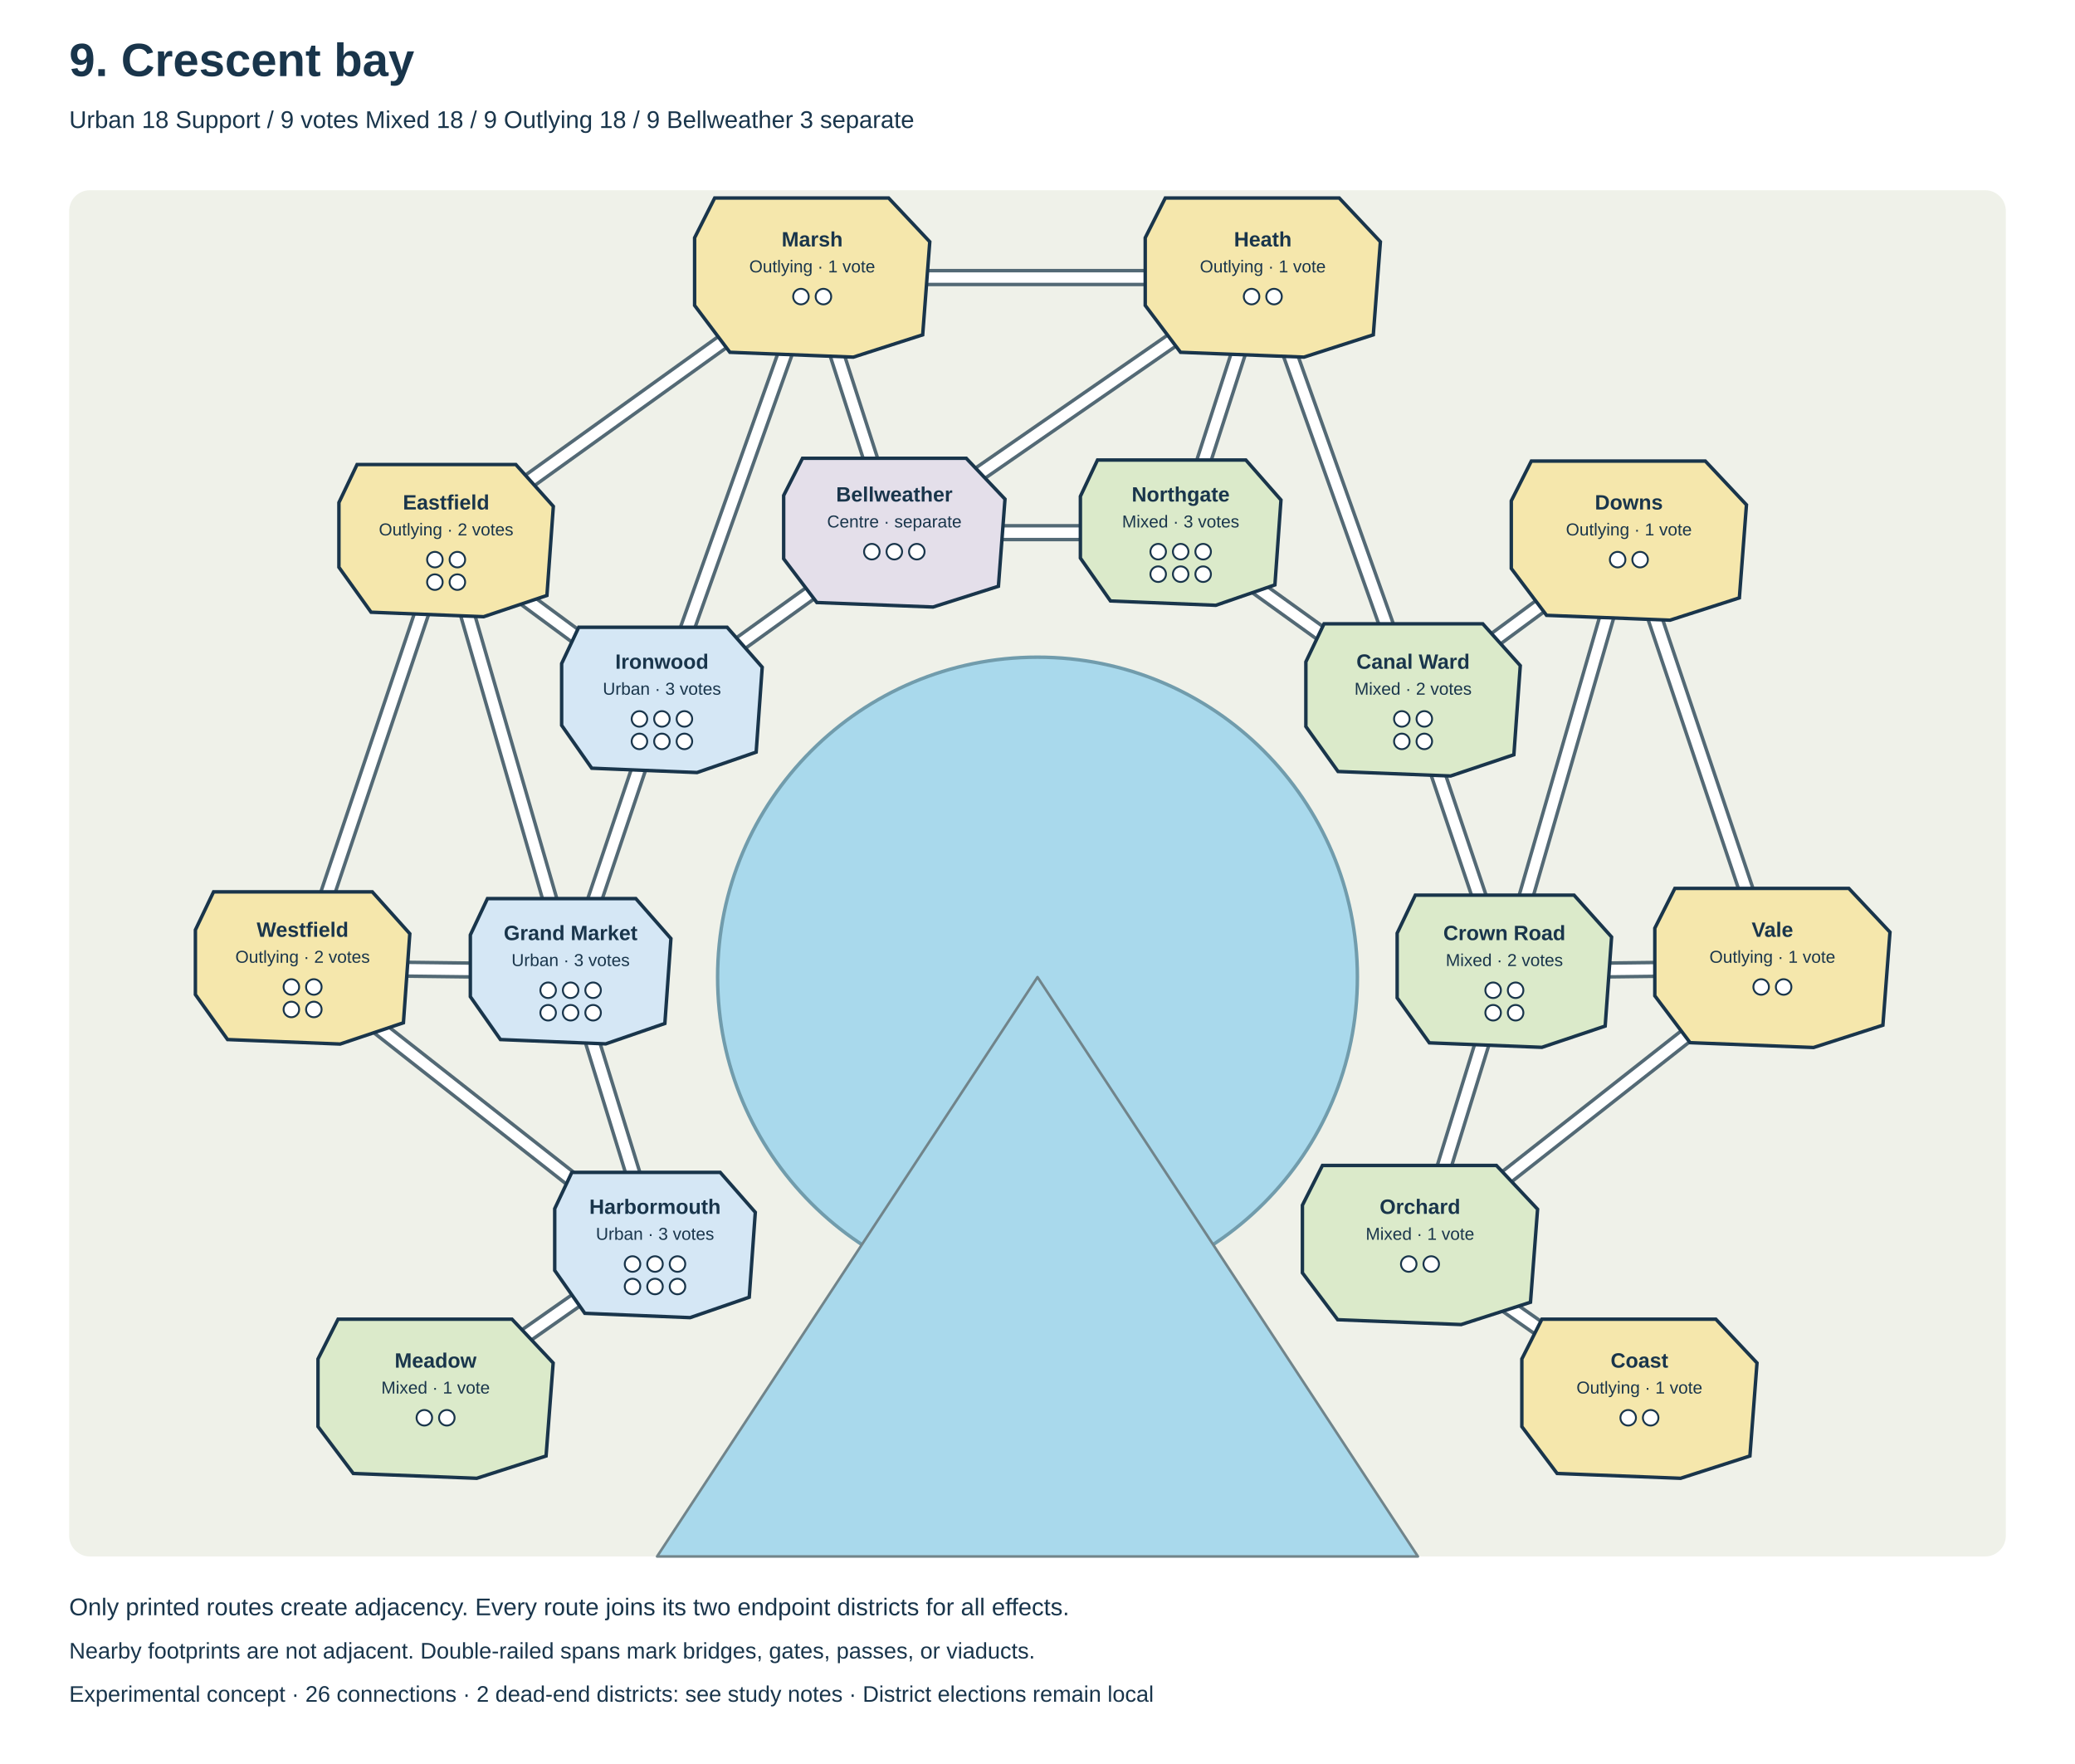
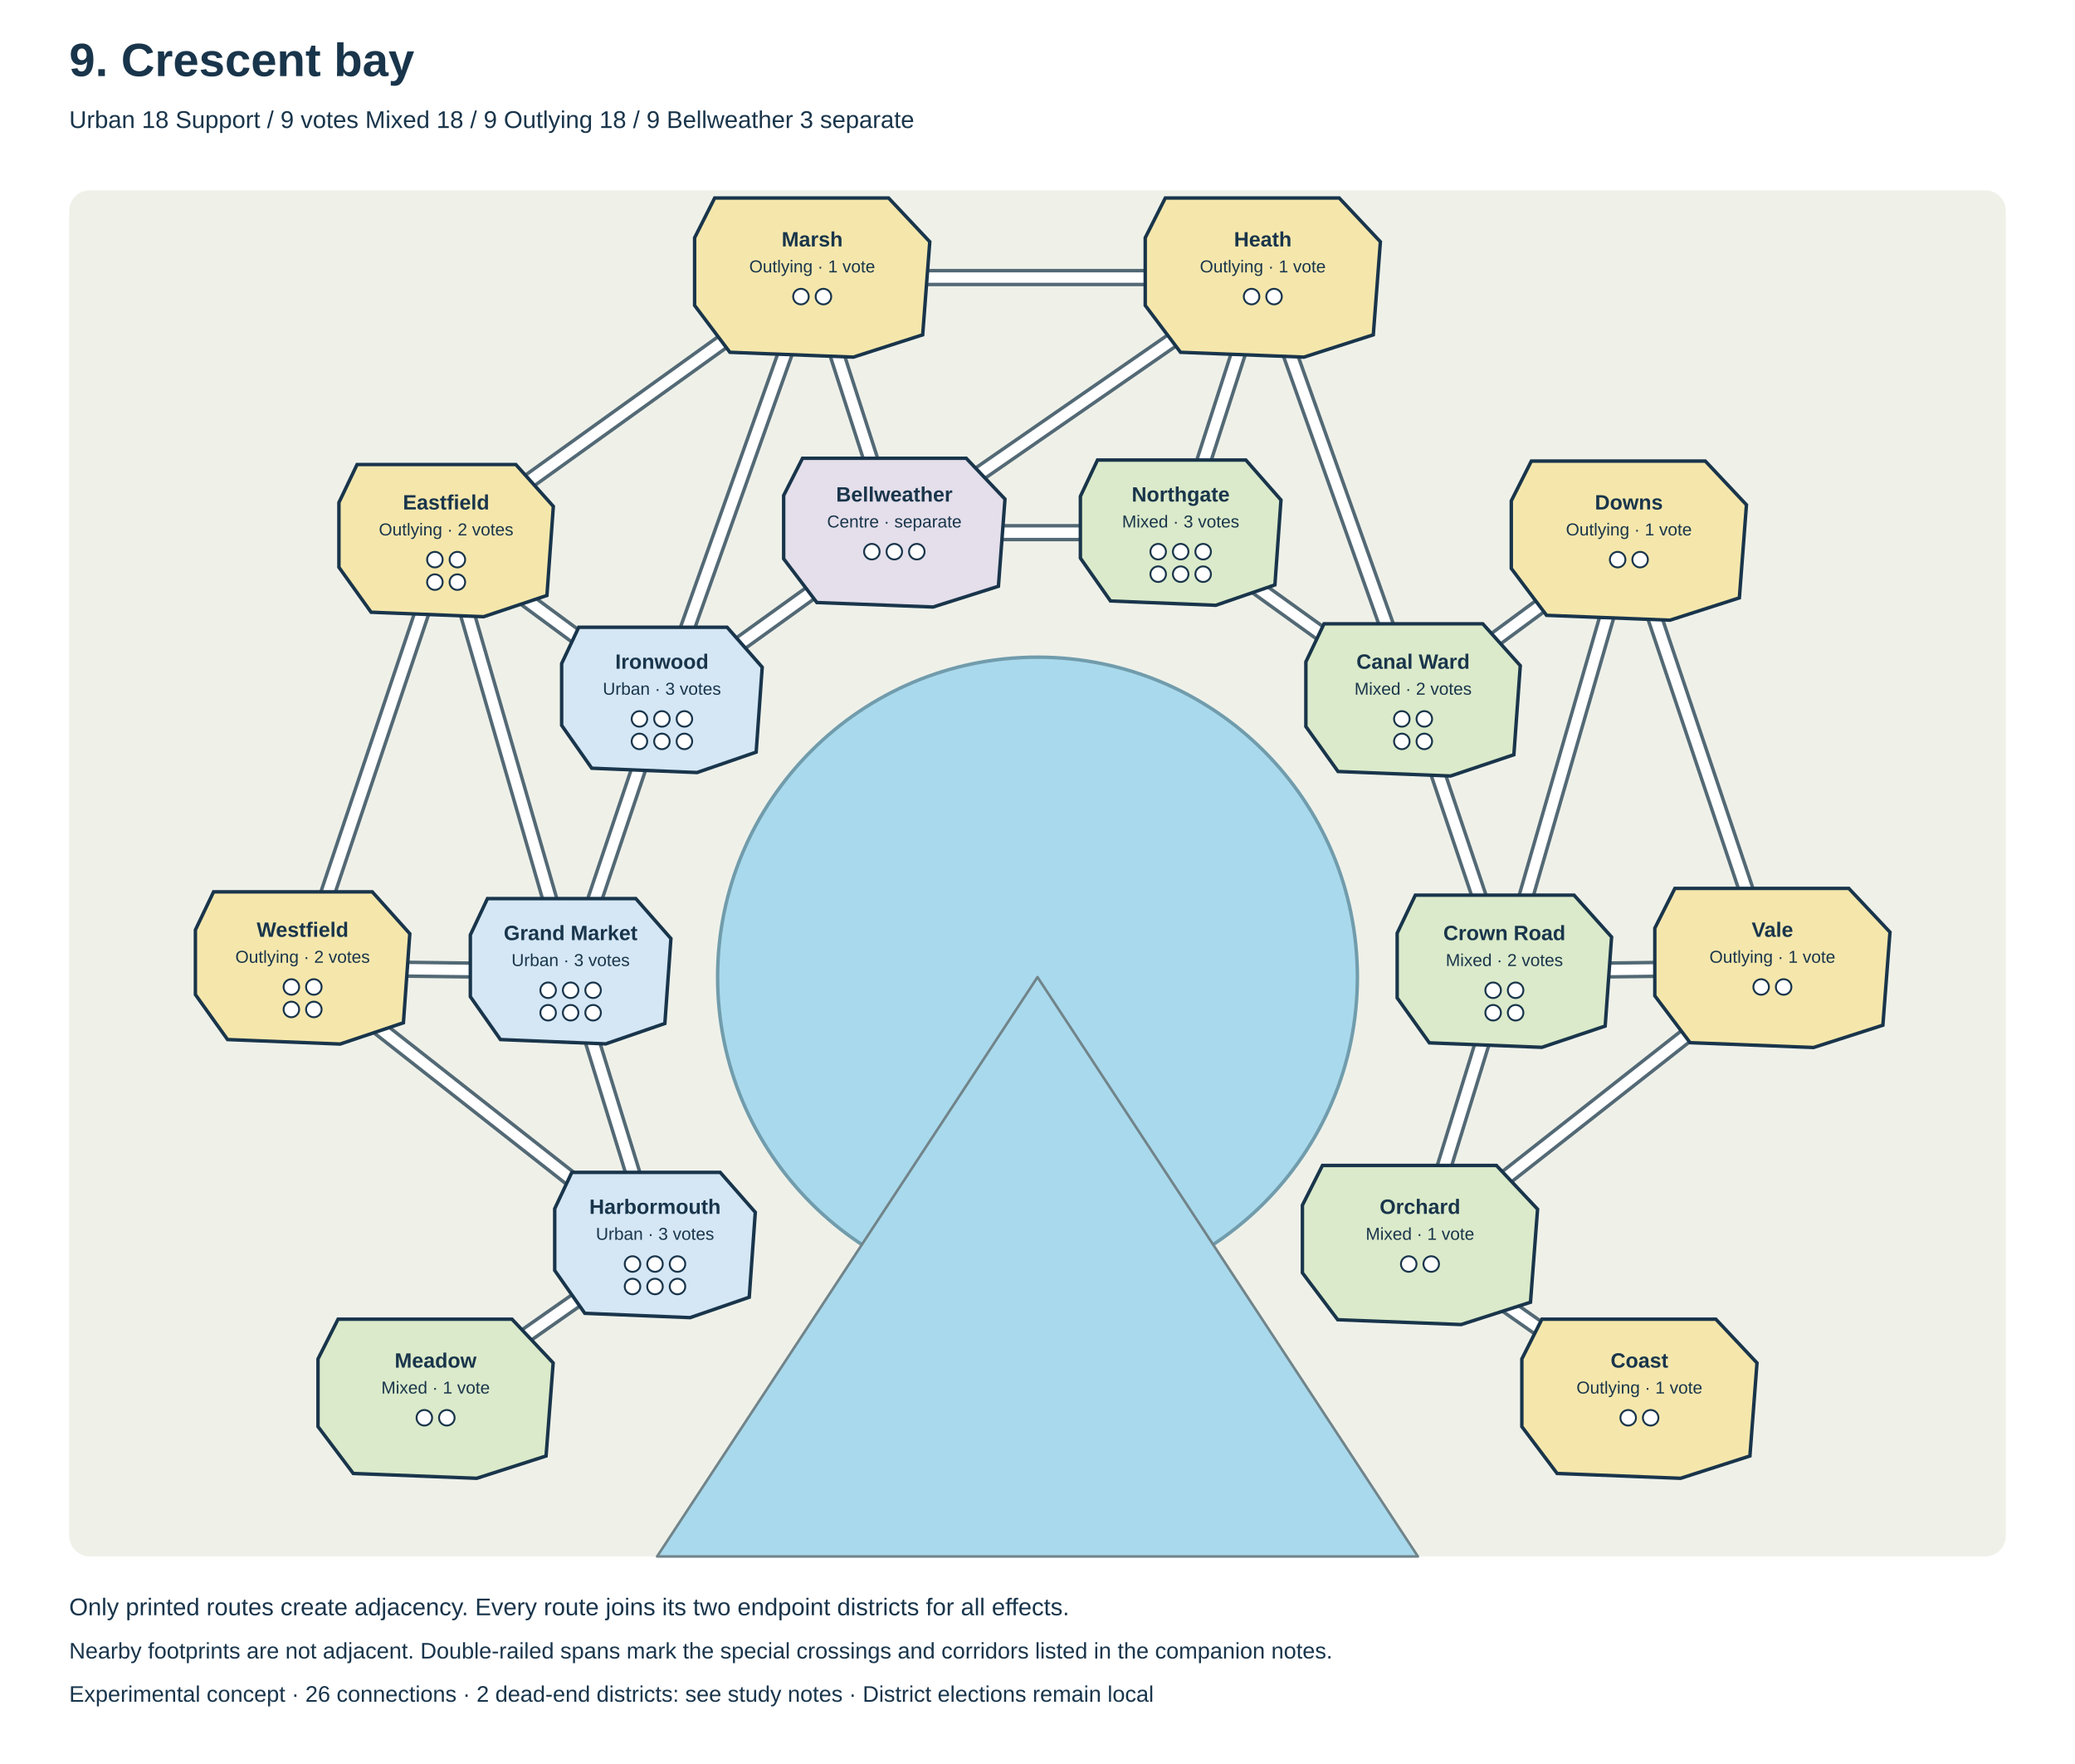
<svg xmlns="http://www.w3.org/2000/svg" viewBox="0 0 1200 1020" role="img" aria-labelledby="title desc">
  <style>text{font-family:Arial,sans-serif;fill:#19354b}.name{font-size:12px;font-weight:700}.detail{font-size:10px}.terrain{font-size:15px;font-style:italic;fill:#355564}</style>
  <rect width="1200" height="1020" fill="white" />
  <text x="40" y="44" font-size="27" font-weight="700">9. Crescent bay</text>
  <text x="40" y="74" font-size="14">Urban 18 Support / 9 votes     Mixed 18 / 9     Outlying 18 / 9     Bellweather 3 separate</text>
  <rect x="40" y="110" width="1120" height="790" rx="12" fill="#eff1e9" />
  <ellipse cx="600" cy="565" rx="185" ry="185" fill="#a9d9ec" stroke="#719cac" stroke-width="2" />
  <polygon points="600.0,565.0 820.0,900.0 380.0,900.0" fill="#a9d9ec" stroke="#71848a" stroke-width="1.5" stroke-linejoin="round" />
  <g data-route="G-O">
    <path d="M 821.2,719.9 L 948.1,808.8" fill="none" stroke="#536975" stroke-width="10" stroke-linecap="round" />
    <path d="M 821.2,719.9 L 948.1,808.8" fill="none" stroke="#ffffff" stroke-width="6" />
  </g>
  <g data-route="A-H">
    <path d="M 378.8,719.9 L 251.9,808.8" fill="none" stroke="#536975" stroke-width="10" stroke-linecap="round" />
    <path d="M 378.8,719.9 L 251.9,808.8" fill="none" stroke="#ffffff" stroke-width="6" />
  </g>
  <g data-route="D-L">
    <path d="M 682.8,308.0 L 730.3,160.5" fill="none" stroke="#536975" stroke-width="10" stroke-linecap="round" />
    <path d="M 682.8,308.0 L 730.3,160.5" fill="none" stroke="#ffffff" stroke-width="6" />
  </g>
  <g data-route="X-K">
    <path d="M 517.2,308.0 L 469.7,160.5" fill="none" stroke="#536975" stroke-width="10" stroke-linecap="round" />
    <path d="M 517.2,308.0 L 469.7,160.5" fill="none" stroke="#ffffff" stroke-width="6" />
  </g>
  <g data-route="B-I">
    <path d="M 330.0,561.6 L 175.0,559.7" fill="none" stroke="#536975" stroke-width="10" stroke-linecap="round" />
    <path d="M 330.0,561.6 L 175.0,559.7" fill="none" stroke="#ffffff" stroke-width="6" />
  </g>
  <g data-route="F-N">
    <path d="M 870.0,561.6 L 1025.0,559.7" fill="none" stroke="#536975" stroke-width="10" stroke-linecap="round" />
    <path d="M 870.0,561.6 L 1025.0,559.7" fill="none" stroke="#ffffff" stroke-width="6" />
  </g>
  <g data-route="E-M">
    <path d="M 817.2,404.7 L 942.0,312.6" fill="none" stroke="#536975" stroke-width="10" stroke-linecap="round" />
    <path d="M 817.2,404.7 L 942.0,312.6" fill="none" stroke="#ffffff" stroke-width="6" />
  </g>
  <g data-route="C-J">
    <path d="M 382.8,404.7 L 258.0,312.6" fill="none" stroke="#536975" stroke-width="10" stroke-linecap="round" />
    <path d="M 382.8,404.7 L 258.0,312.6" fill="none" stroke="#ffffff" stroke-width="6" />
  </g>
  <g data-route="B-C">
    <path d="M 330.0,561.6 L 382.8,404.7" fill="none" stroke="#536975" stroke-width="10" stroke-linecap="round" />
    <path d="M 330.0,561.6 L 382.8,404.7" fill="none" stroke="#ffffff" stroke-width="6" />
  </g>
  <g data-route="E-F">
    <path d="M 817.2,404.7 L 870.0,561.6" fill="none" stroke="#536975" stroke-width="10" stroke-linecap="round" />
    <path d="M 817.2,404.7 L 870.0,561.6" fill="none" stroke="#ffffff" stroke-width="6" />
  </g>
  <g data-route="C-X">
    <path d="M 382.8,404.7 L 517.2,308.0" fill="none" stroke="#536975" stroke-width="10" stroke-linecap="round" />
    <path d="M 382.8,404.7 L 517.2,308.0" fill="none" stroke="#ffffff" stroke-width="6" />
  </g>
  <g data-route="D-E">
    <path d="M 682.8,308.0 L 817.2,404.7" fill="none" stroke="#536975" stroke-width="10" stroke-linecap="round" />
    <path d="M 682.8,308.0 L 817.2,404.7" fill="none" stroke="#ffffff" stroke-width="6" />
  </g>
  <g data-route="X-D">
    <path d="M 517.2,308.0 L 682.8,308.0" fill="none" stroke="#536975" stroke-width="10" stroke-linecap="round" />
    <path d="M 517.2,308.0 L 682.8,308.0" fill="none" stroke="#ffffff" stroke-width="6" />
  </g>
  <g data-route="F-G">
    <path d="M 870.0,561.6 L 821.2,719.9" fill="none" stroke="#536975" stroke-width="10" stroke-linecap="round" />
    <path d="M 870.0,561.6 L 821.2,719.9" fill="none" stroke="#ffffff" stroke-width="6" />
  </g>
  <g data-route="A-B">
    <path d="M 378.8,719.9 L 330.0,561.6" fill="none" stroke="#536975" stroke-width="10" stroke-linecap="round" />
    <path d="M 378.8,719.9 L 330.0,561.6" fill="none" stroke="#ffffff" stroke-width="6" />
  </g>
  <g data-route="X-L">
    <path d="M 517.2,308.0 L 730.3,160.5" fill="none" stroke="#536975" stroke-width="10" stroke-linecap="round" />
    <path d="M 517.2,308.0 L 730.3,160.5" fill="none" stroke="#ffffff" stroke-width="6" />
  </g>
  <g data-route="B-J">
    <path d="M 330.0,561.6 L 258.0,312.6" fill="none" stroke="#536975" stroke-width="10" stroke-linecap="round" />
    <path d="M 330.0,561.6 L 258.0,312.6" fill="none" stroke="#ffffff" stroke-width="6" />
  </g>
  <g data-route="F-M">
    <path d="M 870.0,561.6 L 942.0,312.6" fill="none" stroke="#536975" stroke-width="10" stroke-linecap="round" />
    <path d="M 870.0,561.6 L 942.0,312.6" fill="none" stroke="#ffffff" stroke-width="6" />
  </g>
  <g data-route="C-K">
    <path d="M 382.8,404.7 L 469.7,160.5" fill="none" stroke="#536975" stroke-width="10" stroke-linecap="round" />
    <path d="M 382.8,404.7 L 469.7,160.5" fill="none" stroke="#ffffff" stroke-width="6" />
  </g>
  <g data-route="E-L">
    <path d="M 817.2,404.7 L 730.3,160.5" fill="none" stroke="#536975" stroke-width="10" stroke-linecap="round" />
    <path d="M 817.2,404.7 L 730.3,160.5" fill="none" stroke="#ffffff" stroke-width="6" />
  </g>
  <g data-route="A-I">
    <path d="M 378.8,719.9 L 175.0,559.7" fill="none" stroke="#536975" stroke-width="10" stroke-linecap="round" />
    <path d="M 378.8,719.9 L 175.0,559.7" fill="none" stroke="#ffffff" stroke-width="6" />
  </g>
  <g data-route="G-N">
    <path d="M 821.2,719.9 L 1025.0,559.7" fill="none" stroke="#536975" stroke-width="10" stroke-linecap="round" />
    <path d="M 821.2,719.9 L 1025.0,559.7" fill="none" stroke="#ffffff" stroke-width="6" />
  </g>
  <g data-route="K-L">
    <path d="M 469.7,160.5 L 730.3,160.5" fill="none" stroke="#536975" stroke-width="10" stroke-linecap="round" />
    <path d="M 469.7,160.5 L 730.3,160.5" fill="none" stroke="#ffffff" stroke-width="6" />
  </g>
  <g data-route="I-J">
    <path d="M 175.0,559.7 L 258.0,312.6" fill="none" stroke="#536975" stroke-width="10" stroke-linecap="round" />
    <path d="M 175.0,559.7 L 258.0,312.6" fill="none" stroke="#ffffff" stroke-width="6" />
  </g>
  <g data-route="M-N">
    <path d="M 942.0,312.6 L 1025.0,559.7" fill="none" stroke="#536975" stroke-width="10" stroke-linecap="round" />
    <path d="M 942.0,312.6 L 1025.0,559.7" fill="none" stroke="#ffffff" stroke-width="6" />
  </g>
  <g data-route="J-K">
    <path d="M 258.0,312.6 L 469.7,160.5" fill="none" stroke="#536975" stroke-width="10" stroke-linecap="round" />
    <path d="M 258.0,312.6 L 469.7,160.5" fill="none" stroke="#ffffff" stroke-width="6" />
  </g>
  <g data-district="A">
    <polygon points="330.7,677.9 416.5,677.9 436.8,701.0 433.3,750.1 399.1,761.9 338.2,759.4 320.8,734.6 320.8,698.9" fill="#d5e7f5" stroke="#19354b" stroke-width="2" />
    <text class="name" x="378.8" y="701.9" text-anchor="middle">Harbormouth</text>
    <text class="detail" x="378.8" y="716.9" text-anchor="middle">Urban · 3 votes</text>
    <circle cx="365.8" cy="730.9" r="4.5" fill="white" stroke="#19354b" stroke-width="1.1" />
    <circle cx="378.8" cy="730.9" r="4.5" fill="white" stroke="#19354b" stroke-width="1.1" />
    <circle cx="391.8" cy="730.9" r="4.5" fill="white" stroke="#19354b" stroke-width="1.1" />
    <circle cx="365.8" cy="743.9" r="4.5" fill="white" stroke="#19354b" stroke-width="1.1" />
    <circle cx="378.8" cy="743.9" r="4.5" fill="white" stroke="#19354b" stroke-width="1.1" />
    <circle cx="391.8" cy="743.9" r="4.5" fill="white" stroke="#19354b" stroke-width="1.1" />
  </g>
  <g data-district="B">
    <polygon points="281.9,519.6 367.7,519.6 388.0,542.7 384.5,591.8 350.3,603.6 289.4,601.1 272.0,576.3 272.0,540.6" fill="#d5e7f5" stroke="#19354b" stroke-width="2" />
    <text class="name" x="330.0" y="543.6" text-anchor="middle">Grand Market</text>
    <text class="detail" x="330.0" y="558.6" text-anchor="middle">Urban · 3 votes</text>
    <circle cx="317.0" cy="572.6" r="4.5" fill="white" stroke="#19354b" stroke-width="1.1" />
    <circle cx="330.0" cy="572.6" r="4.5" fill="white" stroke="#19354b" stroke-width="1.1" />
    <circle cx="343.0" cy="572.6" r="4.5" fill="white" stroke="#19354b" stroke-width="1.1" />
    <circle cx="317.0" cy="585.6" r="4.5" fill="white" stroke="#19354b" stroke-width="1.1" />
    <circle cx="330.0" cy="585.6" r="4.5" fill="white" stroke="#19354b" stroke-width="1.1" />
    <circle cx="343.0" cy="585.6" r="4.5" fill="white" stroke="#19354b" stroke-width="1.1" />
  </g>
  <g data-district="C">
    <polygon points="334.7,362.7 420.5,362.7 440.8,385.8 437.3,434.9 403.1,446.7 342.2,444.2 324.8,419.4 324.8,383.7" fill="#d5e7f5" stroke="#19354b" stroke-width="2" />
    <text class="name" x="382.8" y="386.7" text-anchor="middle">Ironwood</text>
    <text class="detail" x="382.8" y="401.7" text-anchor="middle">Urban · 3 votes</text>
    <circle cx="369.8" cy="415.7" r="4.5" fill="white" stroke="#19354b" stroke-width="1.1" />
    <circle cx="382.8" cy="415.7" r="4.5" fill="white" stroke="#19354b" stroke-width="1.1" />
    <circle cx="395.8" cy="415.7" r="4.5" fill="white" stroke="#19354b" stroke-width="1.1" />
    <circle cx="369.8" cy="428.7" r="4.5" fill="white" stroke="#19354b" stroke-width="1.1" />
    <circle cx="382.8" cy="428.7" r="4.5" fill="white" stroke="#19354b" stroke-width="1.1" />
    <circle cx="395.8" cy="428.7" r="4.5" fill="white" stroke="#19354b" stroke-width="1.1" />
  </g>
  <g data-district="X">
    <polygon points="464.1,265.0 558.8,265.0 581.2,288.6 577.4,339.0 539.6,351.0 472.4,348.4 453.2,323.1 453.2,286.5" fill="#e4dfea" stroke="#19354b" stroke-width="2" />
    <text class="name" x="517.2" y="290.0" text-anchor="middle">Bellweather</text>
    <text class="detail" x="517.2" y="305.0" text-anchor="middle">Centre · separate</text>
    <circle cx="504.2" cy="319.0" r="4.5" fill="white" stroke="#19354b" stroke-width="1.1" />
    <circle cx="517.2" cy="319.0" r="4.5" fill="white" stroke="#19354b" stroke-width="1.1" />
    <circle cx="530.2" cy="319.0" r="4.5" fill="white" stroke="#19354b" stroke-width="1.1" />
  </g>
  <g data-district="D">
    <polygon points="634.7,266.0 720.5,266.0 740.8,289.1 737.3,338.2 703.1,350.0 642.2,347.5 624.8,322.7 624.8,287.0" fill="#dbeaca" stroke="#19354b" stroke-width="2" />
    <text class="name" x="682.8" y="290.0" text-anchor="middle">Northgate</text>
    <text class="detail" x="682.8" y="305.0" text-anchor="middle">Mixed · 3 votes</text>
    <circle cx="669.8" cy="319.0" r="4.5" fill="white" stroke="#19354b" stroke-width="1.1" />
    <circle cx="682.8" cy="319.0" r="4.5" fill="white" stroke="#19354b" stroke-width="1.1" />
    <circle cx="695.8" cy="319.0" r="4.5" fill="white" stroke="#19354b" stroke-width="1.1" />
    <circle cx="669.8" cy="332.0" r="4.5" fill="white" stroke="#19354b" stroke-width="1.1" />
    <circle cx="682.8" cy="332.0" r="4.5" fill="white" stroke="#19354b" stroke-width="1.1" />
    <circle cx="695.8" cy="332.0" r="4.5" fill="white" stroke="#19354b" stroke-width="1.1" />
  </g>
  <g data-district="E">
    <polygon points="765.7,360.7 857.5,360.7 879.2,384.9 875.5,436.4 838.9,448.7 773.8,446.1 755.2,420.1 755.2,382.7" fill="#dbeaca" stroke="#19354b" stroke-width="2" />
    <text class="name" x="817.2" y="386.7" text-anchor="middle">Canal Ward</text>
    <text class="detail" x="817.2" y="401.7" text-anchor="middle">Mixed · 2 votes</text>
    <circle cx="810.7" cy="415.7" r="4.5" fill="white" stroke="#19354b" stroke-width="1.1" />
    <circle cx="823.7" cy="415.7" r="4.5" fill="white" stroke="#19354b" stroke-width="1.1" />
    <circle cx="810.7" cy="428.7" r="4.5" fill="white" stroke="#19354b" stroke-width="1.1" />
    <circle cx="823.7" cy="428.7" r="4.5" fill="white" stroke="#19354b" stroke-width="1.1" />
  </g>
  <g data-district="F">
    <polygon points="818.5,517.6 910.3,517.6 932.0,541.8 928.3,593.3 891.7,605.6 826.6,603.0 808.0,577.0 808.0,539.6" fill="#dbeaca" stroke="#19354b" stroke-width="2" />
    <text class="name" x="870.0" y="543.6" text-anchor="middle">Crown Road</text>
    <text class="detail" x="870.0" y="558.6" text-anchor="middle">Mixed · 2 votes</text>
    <circle cx="863.5" cy="572.6" r="4.5" fill="white" stroke="#19354b" stroke-width="1.1" />
    <circle cx="876.5" cy="572.6" r="4.5" fill="white" stroke="#19354b" stroke-width="1.1" />
    <circle cx="863.5" cy="585.6" r="4.5" fill="white" stroke="#19354b" stroke-width="1.1" />
    <circle cx="876.5" cy="585.6" r="4.5" fill="white" stroke="#19354b" stroke-width="1.1" />
  </g>
  <g data-district="G">
    <polygon points="764.8,673.9 865.4,673.9 889.2,699.2 885.1,753.0 845.0,765.9 773.6,763.1 753.2,736.0 753.2,696.9" fill="#dbeaca" stroke="#19354b" stroke-width="2" />
    <text class="name" x="821.2" y="701.9" text-anchor="middle">Orchard</text>
    <text class="detail" x="821.2" y="716.9" text-anchor="middle">Mixed · 1 vote</text>
    <circle cx="814.7" cy="730.9" r="4.5" fill="white" stroke="#19354b" stroke-width="1.1" />
    <circle cx="827.7" cy="730.9" r="4.5" fill="white" stroke="#19354b" stroke-width="1.1" />
  </g>
  <g data-district="H">
    <polygon points="195.5,762.8 296.1,762.8 319.9,788.1 315.8,841.9 275.7,854.8 204.3,852.0 183.9,824.9 183.9,785.8" fill="#dbeaca" stroke="#19354b" stroke-width="2" />
    <text class="name" x="251.9" y="790.8" text-anchor="middle">Meadow</text>
    <text class="detail" x="251.9" y="805.8" text-anchor="middle">Mixed · 1 vote</text>
    <circle cx="245.4" cy="819.8" r="4.5" fill="white" stroke="#19354b" stroke-width="1.1" />
    <circle cx="258.4" cy="819.8" r="4.5" fill="white" stroke="#19354b" stroke-width="1.1" />
  </g>
  <g data-district="I">
    <polygon points="123.5,515.7 215.3,515.7 237.0,539.9 233.3,591.4 196.7,603.7 131.6,601.1 113.0,575.1 113.0,537.7" fill="#f5e7ac" stroke="#19354b" stroke-width="2" />
    <text class="name" x="175.0" y="541.7" text-anchor="middle">Westfield</text>
    <text class="detail" x="175.0" y="556.7" text-anchor="middle">Outlying · 2 votes</text>
    <circle cx="168.5" cy="570.7" r="4.5" fill="white" stroke="#19354b" stroke-width="1.1" />
    <circle cx="181.5" cy="570.7" r="4.5" fill="white" stroke="#19354b" stroke-width="1.1" />
    <circle cx="168.5" cy="583.7" r="4.5" fill="white" stroke="#19354b" stroke-width="1.1" />
    <circle cx="181.5" cy="583.7" r="4.5" fill="white" stroke="#19354b" stroke-width="1.1" />
  </g>
  <g data-district="J">
    <polygon points="206.5,268.6 298.3,268.6 320.0,292.8 316.3,344.3 279.7,356.6 214.6,354.0 196.0,328.0 196.0,290.6" fill="#f5e7ac" stroke="#19354b" stroke-width="2" />
    <text class="name" x="258.0" y="294.6" text-anchor="middle">Eastfield</text>
    <text class="detail" x="258.0" y="309.6" text-anchor="middle">Outlying · 2 votes</text>
    <circle cx="251.5" cy="323.6" r="4.5" fill="white" stroke="#19354b" stroke-width="1.1" />
    <circle cx="264.5" cy="323.6" r="4.5" fill="white" stroke="#19354b" stroke-width="1.1" />
    <circle cx="251.5" cy="336.6" r="4.5" fill="white" stroke="#19354b" stroke-width="1.1" />
    <circle cx="264.5" cy="336.6" r="4.5" fill="white" stroke="#19354b" stroke-width="1.1" />
  </g>
  <g data-district="K">
    <polygon points="413.3,114.5 513.9,114.5 537.7,139.8 533.6,193.6 493.5,206.5 422.1,203.7 401.7,176.6 401.7,137.5" fill="#f5e7ac" stroke="#19354b" stroke-width="2" />
    <text class="name" x="469.7" y="142.5" text-anchor="middle">Marsh</text>
    <text class="detail" x="469.7" y="157.5" text-anchor="middle">Outlying · 1 vote</text>
    <circle cx="463.2" cy="171.5" r="4.5" fill="white" stroke="#19354b" stroke-width="1.1" />
    <circle cx="476.2" cy="171.5" r="4.5" fill="white" stroke="#19354b" stroke-width="1.1" />
  </g>
  <g data-district="L">
    <polygon points="673.9,114.5 774.5,114.5 798.3,139.8 794.2,193.6 754.1,206.5 682.7,203.7 662.3,176.6 662.3,137.5" fill="#f5e7ac" stroke="#19354b" stroke-width="2" />
    <text class="name" x="730.3" y="142.5" text-anchor="middle">Heath</text>
    <text class="detail" x="730.3" y="157.5" text-anchor="middle">Outlying · 1 vote</text>
    <circle cx="723.8" cy="171.5" r="4.5" fill="white" stroke="#19354b" stroke-width="1.1" />
    <circle cx="736.8" cy="171.5" r="4.5" fill="white" stroke="#19354b" stroke-width="1.1" />
  </g>
  <g data-district="M">
    <polygon points="885.6,266.6 986.2,266.6 1010.0,291.9 1005.9,345.7 965.8,358.6 894.4,355.8 874.0,328.7 874.0,289.6" fill="#f5e7ac" stroke="#19354b" stroke-width="2" />
    <text class="name" x="942.0" y="294.6" text-anchor="middle">Downs</text>
    <text class="detail" x="942.0" y="309.6" text-anchor="middle">Outlying · 1 vote</text>
    <circle cx="935.5" cy="323.6" r="4.5" fill="white" stroke="#19354b" stroke-width="1.1" />
    <circle cx="948.5" cy="323.6" r="4.5" fill="white" stroke="#19354b" stroke-width="1.1" />
  </g>
  <g data-district="N">
    <polygon points="968.6,513.7 1069.2,513.7 1093.0,539.0 1088.9,592.8 1048.8,605.7 977.4,602.9 957.0,575.8 957.0,536.7" fill="#f5e7ac" stroke="#19354b" stroke-width="2" />
    <text class="name" x="1025.0" y="541.7" text-anchor="middle">Vale</text>
    <text class="detail" x="1025.0" y="556.7" text-anchor="middle">Outlying · 1 vote</text>
    <circle cx="1018.5" cy="570.7" r="4.5" fill="white" stroke="#19354b" stroke-width="1.1" />
    <circle cx="1031.5" cy="570.7" r="4.5" fill="white" stroke="#19354b" stroke-width="1.1" />
  </g>
  <g data-district="O">
    <polygon points="891.7,762.8 992.3,762.8 1016.1,788.1 1012.0,841.9 971.9,854.8 900.5,852.0 880.1,824.9 880.1,785.8" fill="#f5e7ac" stroke="#19354b" stroke-width="2" />
    <text class="name" x="948.1" y="790.8" text-anchor="middle">Coast</text>
    <text class="detail" x="948.1" y="805.8" text-anchor="middle">Outlying · 1 vote</text>
    <circle cx="941.6" cy="819.8" r="4.5" fill="white" stroke="#19354b" stroke-width="1.1" />
    <circle cx="954.6" cy="819.8" r="4.5" fill="white" stroke="#19354b" stroke-width="1.1" />
  </g>
  <text x="40" y="934" font-size="14">Only printed routes create adjacency. Every route joins its two endpoint districts for all effects.</text>
-   <text x="40" y="959" font-size="13">Nearby footprints are not adjacent. Double-railed spans mark bridges, gates, passes, or viaducts.</text>
+   <text x="40" y="959" font-size="13">Nearby footprints are not adjacent. Double-railed spans mark the special crossings and corridors listed in the companion notes.</text>
  <text x="40" y="984" font-size="13">Experimental concept · 26 connections · 2 dead-end districts: see study notes · District elections remain local</text>
</svg>
